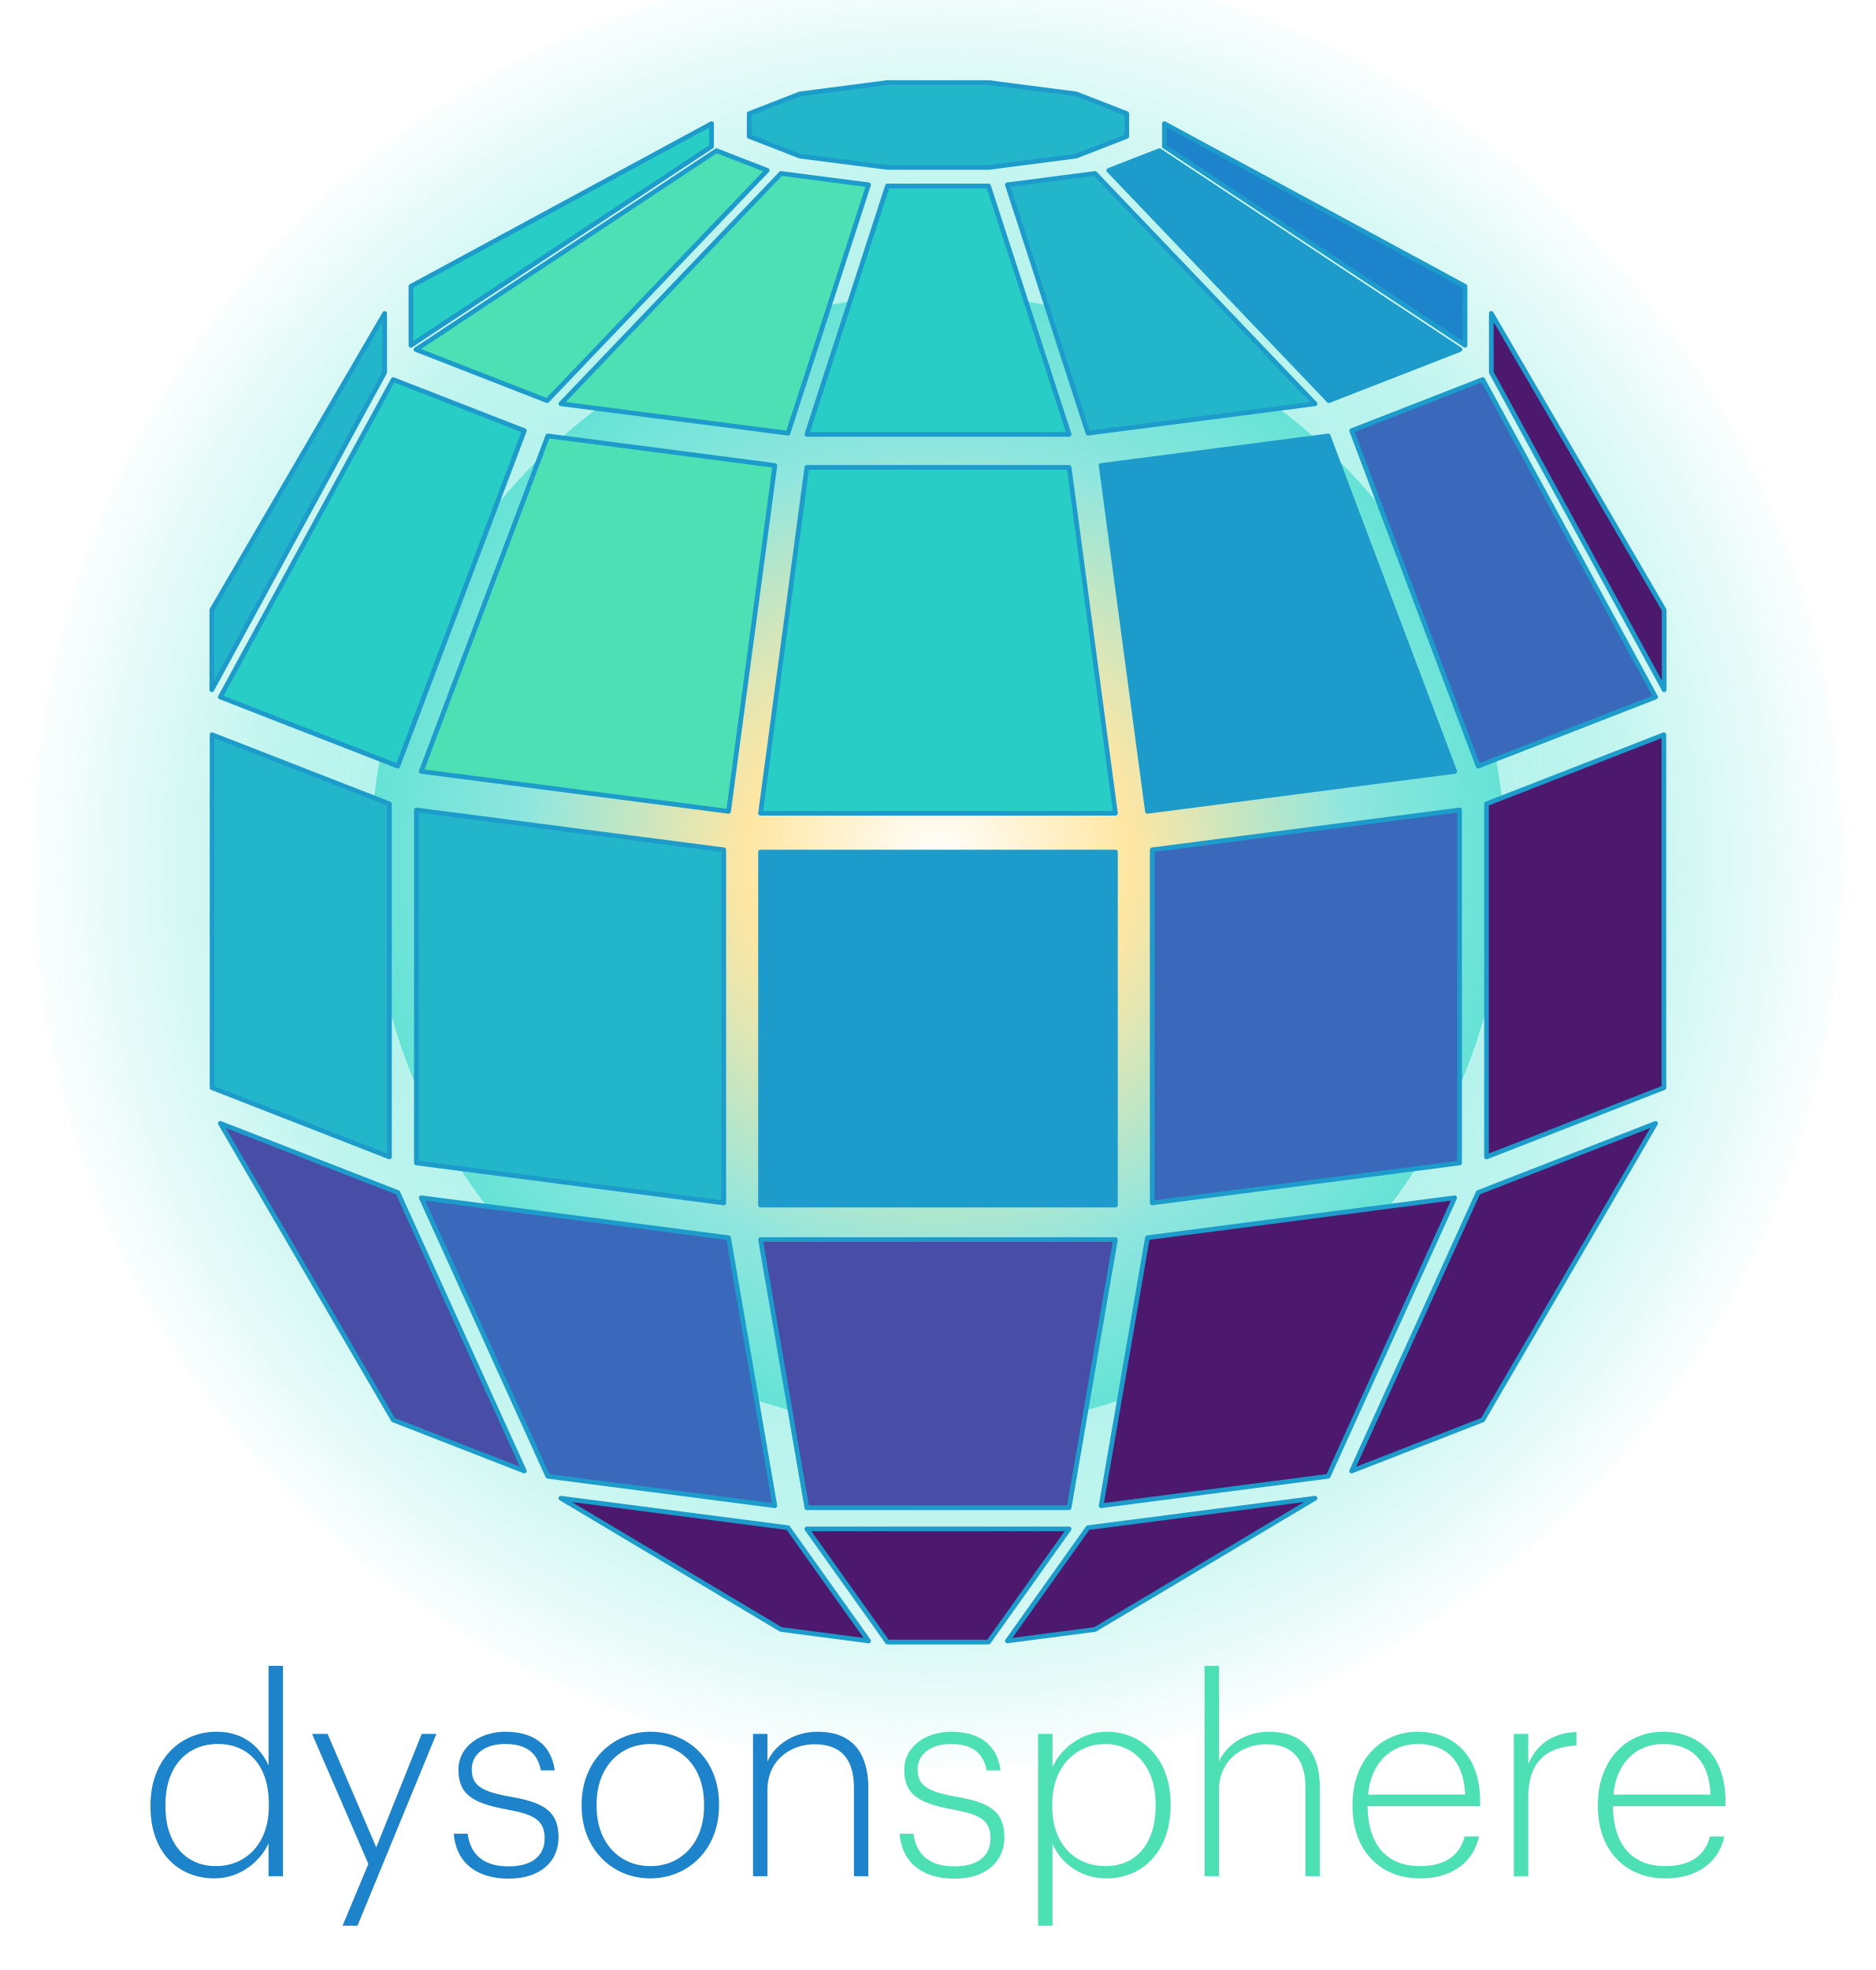
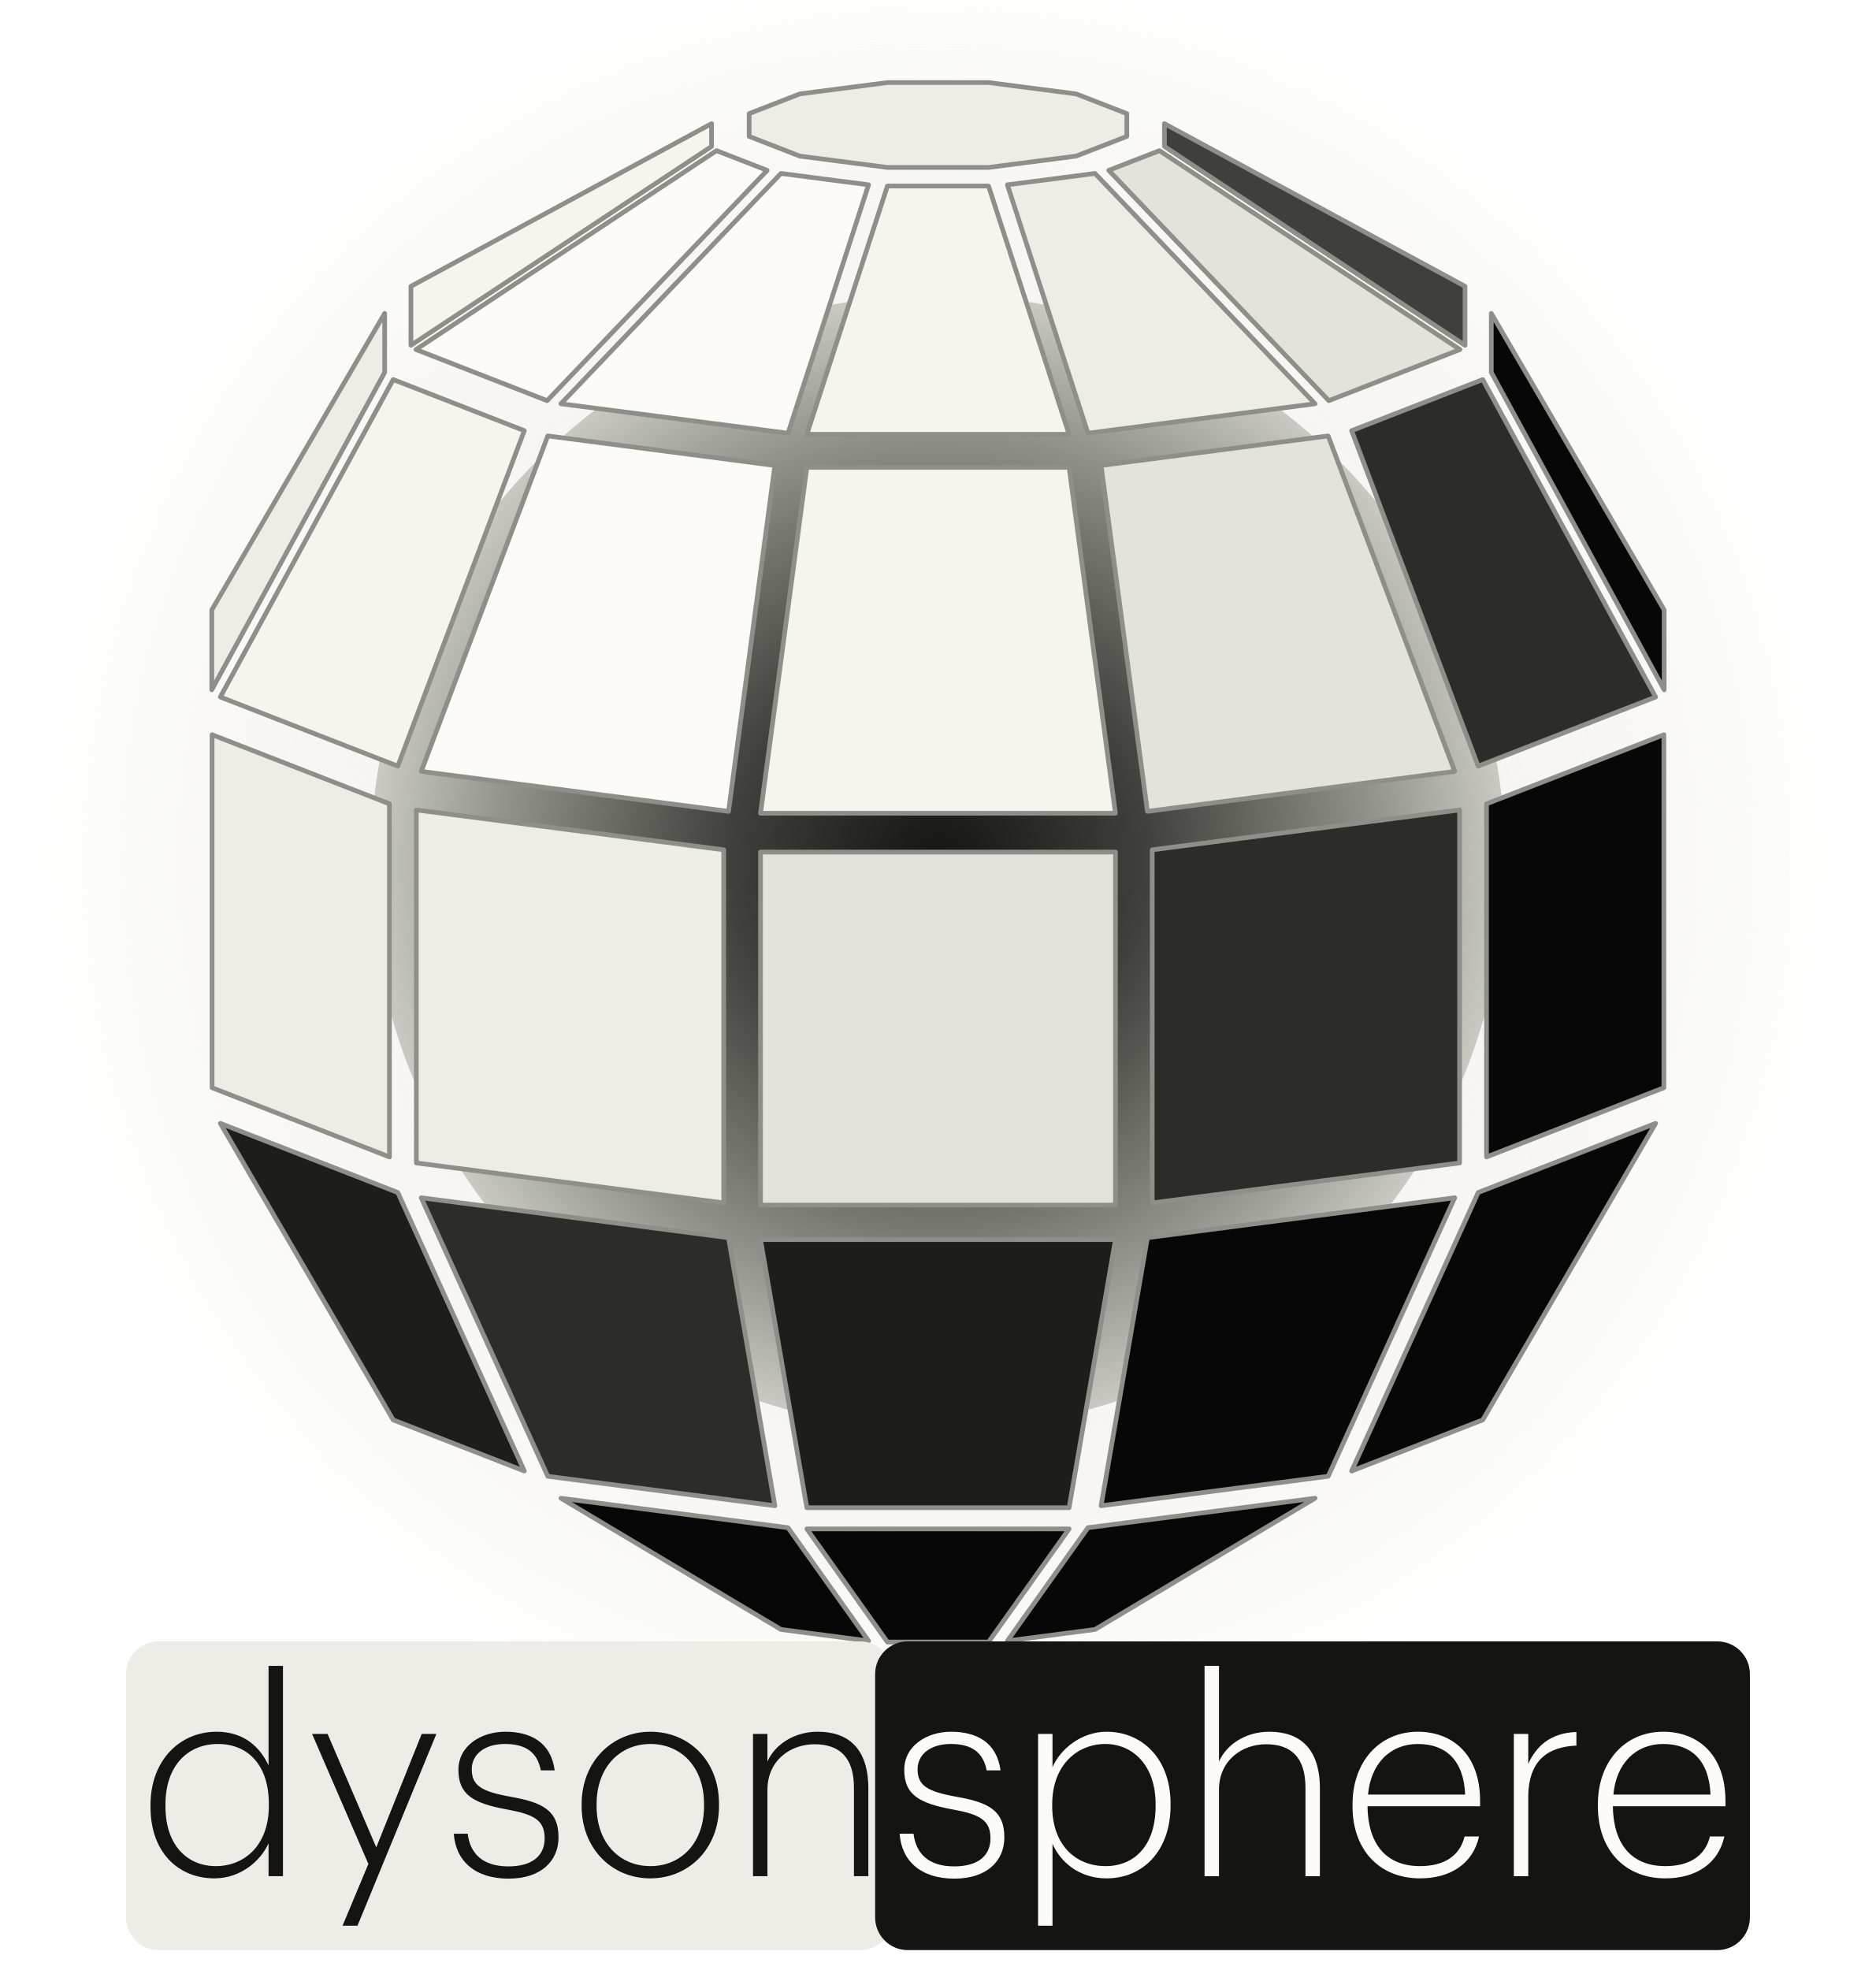
<svg xmlns="http://www.w3.org/2000/svg" viewBox="0 0 200 210" fill="none">
  <defs>
    <radialGradient id="corona" cx="50%" cy="50%" r="50%">
-       <stop offset="0.35" stop-color="#5ee7d6" stop-opacity="0.55" />
-       <stop offset="0.72" stop-color="#45e0cf" stop-opacity="0.35" />
-       <stop offset="1" stop-color="#45e0cf" stop-opacity="0" />
+       <stop offset="0.35" stop-color="#EEECE6" stop-opacity="0.5" />
+       <stop offset="0.72" stop-color="#E4E2DB" stop-opacity="0.3" />
+       <stop offset="1" stop-color="#E4E2DB" stop-opacity="0" />
    </radialGradient>
    <radialGradient id="starcore" cx="50%" cy="50%" r="60%">
-       <stop offset="0" stop-color="#ffffff" />
-       <stop offset="0.28" stop-color="#ffe6a3" />
-       <stop offset="0.6" stop-color="#8fe6df" />
-       <stop offset="1" stop-color="#45e0cf" />
+       <stop offset="0" stop-color="#141413" />
+       <stop offset="0.30" stop-color="#3F3F3B" />
+       <stop offset="0.62" stop-color="#8F8F89" />
+       <stop offset="1" stop-color="#FCFBF7" />
    </radialGradient>
  </defs>
  <circle cx="100.00" cy="91.92" r="96.6" fill="url(#corona)" />
  <circle cx="100.00" cy="91.92" r="60.5" fill="url(#starcore)" />
-   <polygon points="22.58,65.02 22.58,73.53 41.01,39.70 41.01,33.41" fill="#23B5C9" stroke="#1D9CCB" stroke-width="0.5" stroke-linejoin="round" />
-   <polygon points="177.42,73.53 177.42,65.02 158.99,33.41 158.99,39.70" fill="#4C196E" stroke="#1D9CCB" stroke-width="0.5" stroke-linejoin="round" />
-   <polygon points="43.81,30.52 43.81,36.81 75.86,15.61 75.86,13.18" fill="#28CDC5" stroke="#1D9CCB" stroke-width="0.5" stroke-linejoin="round" />
-   <polygon points="156.19,36.81 156.19,30.52 124.14,13.18 124.14,15.61" fill="#1D83CA" stroke="#1D9CCB" stroke-width="0.5" stroke-linejoin="round" />
-   <polygon points="105.39,17.85 114.73,16.64 120.13,14.54 120.13,12.11 114.73,10.01 105.39,8.80 94.61,8.80 85.27,10.01 79.87,12.11 79.87,14.54 85.27,16.64 94.61,17.85" fill="#23B5C9" stroke="#1D9CCB" stroke-width="0.5" stroke-linejoin="round" />
-   <polygon points="83.26,173.70 92.60,174.92 84.01,162.85 59.80,159.71" fill="#4C196E" stroke="#1D9CCB" stroke-width="0.5" stroke-linejoin="round" />
-   <polygon points="107.40,174.92 116.74,173.70 140.20,159.71 115.99,162.85" fill="#4C196E" stroke="#1D9CCB" stroke-width="0.5" stroke-linejoin="round" />
-   <polygon points="94.61,175.04 105.39,175.04 113.98,162.98 86.02,162.98" fill="#4C196E" stroke="#1D9CCB" stroke-width="0.5" stroke-linejoin="round" />
-   <polygon points="41.92,151.36 55.90,156.81 42.41,127.12 23.49,119.75" fill="#484DA6" stroke="#1D9CCB" stroke-width="0.5" stroke-linejoin="round" />
-   <polygon points="144.10,156.81 158.08,151.36 176.51,119.75 157.59,127.12" fill="#4C196E" stroke="#1D9CCB" stroke-width="0.5" stroke-linejoin="round" />
-   <polygon points="44.35,37.26 58.33,42.71 81.79,18.16 76.39,16.06" fill="#4DE0B4" stroke="#1D9CCB" stroke-width="0.5" stroke-linejoin="round" />
-   <polygon points="141.67,42.71 155.65,37.26 123.61,16.06 118.21,18.16" fill="#1D9CCB" stroke="#1D9CCB" stroke-width="0.5" stroke-linejoin="round" />
-   <polygon points="22.61,115.95 41.52,123.33 41.52,85.69 22.61,78.32" fill="#23B5C9" stroke="#1D9CCB" stroke-width="0.5" stroke-linejoin="round" />
-   <polygon points="158.48,123.33 177.39,115.95 177.39,78.32 158.48,85.69" fill="#4C196E" stroke="#1D9CCB" stroke-width="0.5" stroke-linejoin="round" />
-   <polygon points="23.49,74.30 42.41,81.67 55.90,45.91 41.92,40.46" fill="#28CDC5" stroke="#1D9CCB" stroke-width="0.5" stroke-linejoin="round" />
-   <polygon points="157.59,81.67 176.51,74.30 158.08,40.46 144.10,45.91" fill="#3A68BB" stroke="#1D9CCB" stroke-width="0.5" stroke-linejoin="round" />
-   <polygon points="58.40,157.37 82.61,160.51 77.67,131.94 44.91,127.68" fill="#3A68BB" stroke="#1D9CCB" stroke-width="0.5" stroke-linejoin="round" />
-   <polygon points="117.39,160.51 141.60,157.37 155.09,127.68 122.33,131.94" fill="#4C196E" stroke="#1D9CCB" stroke-width="0.5" stroke-linejoin="round" />
-   <polygon points="59.80,43.04 84.01,46.18 92.60,19.70 83.26,18.49" fill="#4DE0B4" stroke="#1D9CCB" stroke-width="0.5" stroke-linejoin="round" />
-   <polygon points="115.99,46.18 140.20,43.04 116.74,18.49 107.40,19.70" fill="#23B5C9" stroke="#1D9CCB" stroke-width="0.5" stroke-linejoin="round" />
-   <polygon points="86.02,46.30 113.98,46.30 105.39,19.83 94.61,19.83" fill="#28CDC5" stroke="#1D9CCB" stroke-width="0.5" stroke-linejoin="round" />
-   <polygon points="86.02,160.72 113.98,160.72 118.92,132.14 81.08,132.14" fill="#484DA6" stroke="#1D9CCB" stroke-width="0.5" stroke-linejoin="round" />
-   <polygon points="44.91,82.23 77.67,86.49 82.61,49.62 58.40,46.47" fill="#4DE0B4" stroke="#1D9CCB" stroke-width="0.5" stroke-linejoin="round" />
-   <polygon points="122.33,86.49 155.09,82.23 141.60,46.47 117.39,49.62" fill="#1D9CCB" stroke="#1D9CCB" stroke-width="0.5" stroke-linejoin="round" />
-   <polygon points="44.39,123.97 77.16,128.23 77.16,90.59 44.39,86.34" fill="#23B5C9" stroke="#1D9CCB" stroke-width="0.5" stroke-linejoin="round" />
-   <polygon points="122.84,128.23 155.61,123.97 155.61,86.34 122.84,90.59" fill="#3A68BB" stroke="#1D9CCB" stroke-width="0.5" stroke-linejoin="round" />
-   <polygon points="81.08,86.69 118.92,86.69 113.98,49.82 86.02,49.82" fill="#28CDC5" stroke="#1D9CCB" stroke-width="0.5" stroke-linejoin="round" />
-   <polygon points="81.08,128.46 118.92,128.46 118.92,90.83 81.08,90.83" fill="#1D9CCB" stroke="#1D9CCB" stroke-width="0.5" stroke-linejoin="round" />
-   <path transform="translate(14.798 200) scale(0.029 -0.029)" fill="#1D83CA" d="M278 -8C376 -8 449 58 477 121V0H530V773H477V407C447 472 389 531 286 531C148 531 43 423 43 262V254C43 88 145 -8 278 -8ZM283 37C179 37 98 113 98 256V264C98 405 179 486 291 486C400 486 478 410 478 266V258C478 114 389 37 283 37Z" />
-   <path transform="translate(32.546 200) scale(0.029 -0.029)" fill="#1D83CA" d="M137 -182H192L482 523H428L261 106L82 523H25L232 45Z" />
-   <path transform="translate(47.278 200) scale(0.029 -0.029)" fill="#1D83CA" d="M239 -9C358 -9 423 55 423 143C423 245 359 272 247 292C140 311 104 333 104 393C104 449 153 486 226 486C302 486 345 456 358 389H409C395 492 321 531 227 531C139 531 55 480 55 391C55 301 107 268 235 245C333 227 372 206 372 139C372 76 327 36 239 36C142 36 98 85 89 156H38C45 56 116 -9 239 -9Z" />
-   <path transform="translate(60.763 200) scale(0.029 -0.029)" fill="#1D83CA" d="M295 -8C436 -8 548 100 548 258V266C548 425 437 531 296 531C156 531 43 422 43 265V257C43 103 153 -8 295 -8ZM296 37C182 37 98 123 98 257V265C98 401 184 486 296 486C407 486 493 403 493 265V257C493 122 408 37 296 37Z" />
-   <path transform="translate(77.902 200) scale(0.029 -0.029)" fill="#1D83CA" d="M82 0H135V317C135 427 221 485 308 485C401 485 453 436 453 325V0H506V322C506 471 431 531 320 531C227 531 159 478 135 421V523H82Z" />
-   <path transform="translate(94.809 200) scale(0.029 -0.029)" fill="#4DE0B4" d="M239 -9C358 -9 423 55 423 143C423 245 359 272 247 292C140 311 104 333 104 393C104 449 153 486 226 486C302 486 345 456 358 389H409C395 492 321 531 227 531C139 531 55 480 55 391C55 301 107 268 235 245C333 227 372 206 372 139C372 76 327 36 239 36C142 36 98 85 89 156H38C45 56 116 -9 239 -9Z" />
-   <path transform="translate(108.294 200) scale(0.029 -0.029)" fill="#4DE0B4" d="M82 -182H135V119C163 55 230 -8 334 -8C469 -8 569 95 569 259V267C569 430 466 531 334 531C242 531 165 469 135 401V523H82ZM330 37C221 37 134 114 134 257V265C134 409 227 486 329 486C429 486 514 409 514 265V257C514 117 440 37 330 37Z" />
-   <path transform="translate(126.042 200) scale(0.029 -0.029)" fill="#4DE0B4" d="M82 0H135V317C135 427 221 485 308 485C401 485 453 436 453 325V0H506V322C506 471 431 531 320 531C227 531 159 478 135 421V773H82Z" />
-   <path transform="translate(142.949 200) scale(0.029 -0.029)" fill="#4DE0B4" d="M291 -8C403 -8 486 46 508 146H455C437 73 378 37 291 37C167 37 100 117 98 257H512V276C512 449 409 531 283 531C143 531 43 422 43 264V256C43 99 140 -8 291 -8ZM100 300C110 414 182 486 283 486C385 486 452 427 457 300Z" />
-   <path transform="translate(159.015 200) scale(0.029 -0.029)" fill="#4DE0B4" d="M82 0H135V290C135 429 211 476 312 480V530C216 527 164 477 135 413V523H82Z" />
-   <path transform="translate(169.107 200) scale(0.029 -0.029)" fill="#4DE0B4" d="M291 -8C403 -8 486 46 508 146H455C437 73 378 37 291 37C167 37 100 117 98 257H512V276C512 449 409 531 283 531C143 531 43 422 43 264V256C43 99 140 -8 291 -8ZM100 300C110 414 182 486 283 486C385 486 452 427 457 300Z" />
+   <polygon points="22.58,65.02 22.58,73.53 41.01,39.70 41.01,33.41" fill="#EEECE6" stroke="#8F8F89" stroke-width="0.5" stroke-linejoin="round" />
+   <polygon points="177.42,73.53 177.42,65.02 158.99,33.41 158.99,39.70" fill="#070707" stroke="#8F8F89" stroke-width="0.5" stroke-linejoin="round" />
+   <polygon points="43.81,30.52 43.81,36.81 75.86,15.61 75.86,13.18" fill="#F5F4EF" stroke="#8F8F89" stroke-width="0.5" stroke-linejoin="round" />
+   <polygon points="156.19,36.81 156.19,30.52 124.14,13.18 124.14,15.61" fill="#3F3F3B" stroke="#8F8F89" stroke-width="0.5" stroke-linejoin="round" />
+   <polygon points="105.39,17.85 114.73,16.64 120.13,14.54 120.13,12.11 114.73,10.01 105.39,8.80 94.61,8.80 85.27,10.01 79.87,12.11 79.87,14.54 85.27,16.64 94.61,17.85" fill="#EEECE6" stroke="#8F8F89" stroke-width="0.5" stroke-linejoin="round" />
+   <polygon points="83.26,173.70 92.60,174.92 84.01,162.85 59.80,159.71" fill="#070707" stroke="#8F8F89" stroke-width="0.5" stroke-linejoin="round" />
+   <polygon points="107.40,174.92 116.74,173.70 140.20,159.71 115.99,162.85" fill="#070707" stroke="#8F8F89" stroke-width="0.5" stroke-linejoin="round" />
+   <polygon points="94.61,175.04 105.39,175.04 113.98,162.98 86.02,162.98" fill="#070707" stroke="#8F8F89" stroke-width="0.5" stroke-linejoin="round" />
+   <polygon points="41.92,151.36 55.90,156.81 42.41,127.12 23.49,119.75" fill="#1D1D1B" stroke="#8F8F89" stroke-width="0.5" stroke-linejoin="round" />
+   <polygon points="144.10,156.81 158.08,151.36 176.51,119.75 157.59,127.12" fill="#070707" stroke="#8F8F89" stroke-width="0.5" stroke-linejoin="round" />
+   <polygon points="44.35,37.26 58.33,42.71 81.79,18.16 76.39,16.06" fill="#FCFBF7" stroke="#8F8F89" stroke-width="0.5" stroke-linejoin="round" />
+   <polygon points="141.67,42.71 155.65,37.26 123.61,16.06 118.21,18.16" fill="#E4E2DB" stroke="#8F8F89" stroke-width="0.5" stroke-linejoin="round" />
+   <polygon points="22.61,115.95 41.52,123.33 41.52,85.69 22.61,78.32" fill="#EEECE6" stroke="#8F8F89" stroke-width="0.5" stroke-linejoin="round" />
+   <polygon points="158.48,123.33 177.39,115.95 177.39,78.32 158.48,85.69" fill="#070707" stroke="#8F8F89" stroke-width="0.5" stroke-linejoin="round" />
+   <polygon points="23.49,74.30 42.41,81.67 55.90,45.91 41.92,40.46" fill="#F5F4EF" stroke="#8F8F89" stroke-width="0.5" stroke-linejoin="round" />
+   <polygon points="157.59,81.67 176.51,74.30 158.08,40.46 144.10,45.91" fill="#2C2C29" stroke="#8F8F89" stroke-width="0.5" stroke-linejoin="round" />
+   <polygon points="58.40,157.37 82.61,160.51 77.67,131.94 44.91,127.68" fill="#2C2C29" stroke="#8F8F89" stroke-width="0.5" stroke-linejoin="round" />
+   <polygon points="117.39,160.51 141.60,157.37 155.09,127.68 122.33,131.94" fill="#070707" stroke="#8F8F89" stroke-width="0.5" stroke-linejoin="round" />
+   <polygon points="59.80,43.04 84.01,46.18 92.60,19.70 83.26,18.49" fill="#FCFBF7" stroke="#8F8F89" stroke-width="0.5" stroke-linejoin="round" />
+   <polygon points="115.99,46.18 140.20,43.04 116.74,18.49 107.40,19.70" fill="#EEECE6" stroke="#8F8F89" stroke-width="0.5" stroke-linejoin="round" />
+   <polygon points="86.02,46.30 113.98,46.30 105.39,19.83 94.61,19.83" fill="#F5F4EF" stroke="#8F8F89" stroke-width="0.5" stroke-linejoin="round" />
+   <polygon points="86.02,160.72 113.98,160.72 118.92,132.14 81.08,132.14" fill="#1D1D1B" stroke="#8F8F89" stroke-width="0.5" stroke-linejoin="round" />
+   <polygon points="44.91,82.23 77.67,86.49 82.61,49.62 58.40,46.47" fill="#FCFBF7" stroke="#8F8F89" stroke-width="0.5" stroke-linejoin="round" />
+   <polygon points="122.33,86.49 155.09,82.23 141.60,46.47 117.39,49.62" fill="#E4E2DB" stroke="#8F8F89" stroke-width="0.5" stroke-linejoin="round" />
+   <polygon points="44.39,123.97 77.16,128.23 77.16,90.59 44.39,86.34" fill="#EEECE6" stroke="#8F8F89" stroke-width="0.5" stroke-linejoin="round" />
+   <polygon points="122.84,128.23 155.61,123.97 155.61,86.34 122.84,90.59" fill="#2C2C29" stroke="#8F8F89" stroke-width="0.5" stroke-linejoin="round" />
+   <polygon points="81.08,86.69 118.92,86.69 113.98,49.82 86.02,49.82" fill="#F5F4EF" stroke="#8F8F89" stroke-width="0.5" stroke-linejoin="round" />
+   <polygon points="81.08,128.46 118.92,128.46 118.92,90.83 81.08,90.83" fill="#E4E2DB" stroke="#8F8F89" stroke-width="0.5" stroke-linejoin="round" />
+   <rect x="13.44" y="174.97" width="81.75" height="32.91" rx="3.48" fill="#EEECE6" />
+   <rect x="93.30" y="174.97" width="93.26" height="32.91" rx="3.48" fill="#141413" />
+   <path transform="translate(14.798 200) scale(0.029 -0.029)" fill="#141413" d="M278 -8C376 -8 449 58 477 121V0H530V773H477V407C447 472 389 531 286 531C148 531 43 423 43 262V254C43 88 145 -8 278 -8ZM283 37C179 37 98 113 98 256V264C98 405 179 486 291 486C400 486 478 410 478 266V258C478 114 389 37 283 37Z" />
+   <path transform="translate(32.546 200) scale(0.029 -0.029)" fill="#141413" d="M137 -182H192L482 523H428L261 106L82 523H25L232 45Z" />
+   <path transform="translate(47.278 200) scale(0.029 -0.029)" fill="#141413" d="M239 -9C358 -9 423 55 423 143C423 245 359 272 247 292C140 311 104 333 104 393C104 449 153 486 226 486C302 486 345 456 358 389H409C395 492 321 531 227 531C139 531 55 480 55 391C55 301 107 268 235 245C333 227 372 206 372 139C372 76 327 36 239 36C142 36 98 85 89 156H38C45 56 116 -9 239 -9Z" />
+   <path transform="translate(60.763 200) scale(0.029 -0.029)" fill="#141413" d="M295 -8C436 -8 548 100 548 258V266C548 425 437 531 296 531C156 531 43 422 43 265V257C43 103 153 -8 295 -8ZM296 37C182 37 98 123 98 257V265C98 401 184 486 296 486C407 486 493 403 493 265V257C493 122 408 37 296 37Z" />
+   <path transform="translate(77.902 200) scale(0.029 -0.029)" fill="#141413" d="M82 0H135V317C135 427 221 485 308 485C401 485 453 436 453 325V0H506V322C506 471 431 531 320 531C227 531 159 478 135 421V523H82Z" />
+   <path transform="translate(94.809 200) scale(0.029 -0.029)" fill="#FCFBF7" d="M239 -9C358 -9 423 55 423 143C423 245 359 272 247 292C140 311 104 333 104 393C104 449 153 486 226 486C302 486 345 456 358 389H409C395 492 321 531 227 531C139 531 55 480 55 391C55 301 107 268 235 245C333 227 372 206 372 139C372 76 327 36 239 36C142 36 98 85 89 156H38C45 56 116 -9 239 -9Z" />
+   <path transform="translate(108.294 200) scale(0.029 -0.029)" fill="#FCFBF7" d="M82 -182H135V119C163 55 230 -8 334 -8C469 -8 569 95 569 259V267C569 430 466 531 334 531C242 531 165 469 135 401V523H82ZM330 37C221 37 134 114 134 257V265C134 409 227 486 329 486C429 486 514 409 514 265V257C514 117 440 37 330 37Z" />
+   <path transform="translate(126.042 200) scale(0.029 -0.029)" fill="#FCFBF7" d="M82 0H135V317C135 427 221 485 308 485C401 485 453 436 453 325V0H506V322C506 471 431 531 320 531C227 531 159 478 135 421V773H82Z" />
+   <path transform="translate(142.949 200) scale(0.029 -0.029)" fill="#FCFBF7" d="M291 -8C403 -8 486 46 508 146H455C437 73 378 37 291 37C167 37 100 117 98 257H512V276C512 449 409 531 283 531C143 531 43 422 43 264V256C43 99 140 -8 291 -8ZM100 300C110 414 182 486 283 486C385 486 452 427 457 300Z" />
+   <path transform="translate(159.015 200) scale(0.029 -0.029)" fill="#FCFBF7" d="M82 0H135V290C135 429 211 476 312 480V530C216 527 164 477 135 413V523H82Z" />
+   <path transform="translate(169.107 200) scale(0.029 -0.029)" fill="#FCFBF7" d="M291 -8C403 -8 486 46 508 146H455C437 73 378 37 291 37C167 37 100 117 98 257H512V276C512 449 409 531 283 531C143 531 43 422 43 264V256C43 99 140 -8 291 -8ZM100 300C110 414 182 486 283 486C385 486 452 427 457 300Z" />
</svg>
